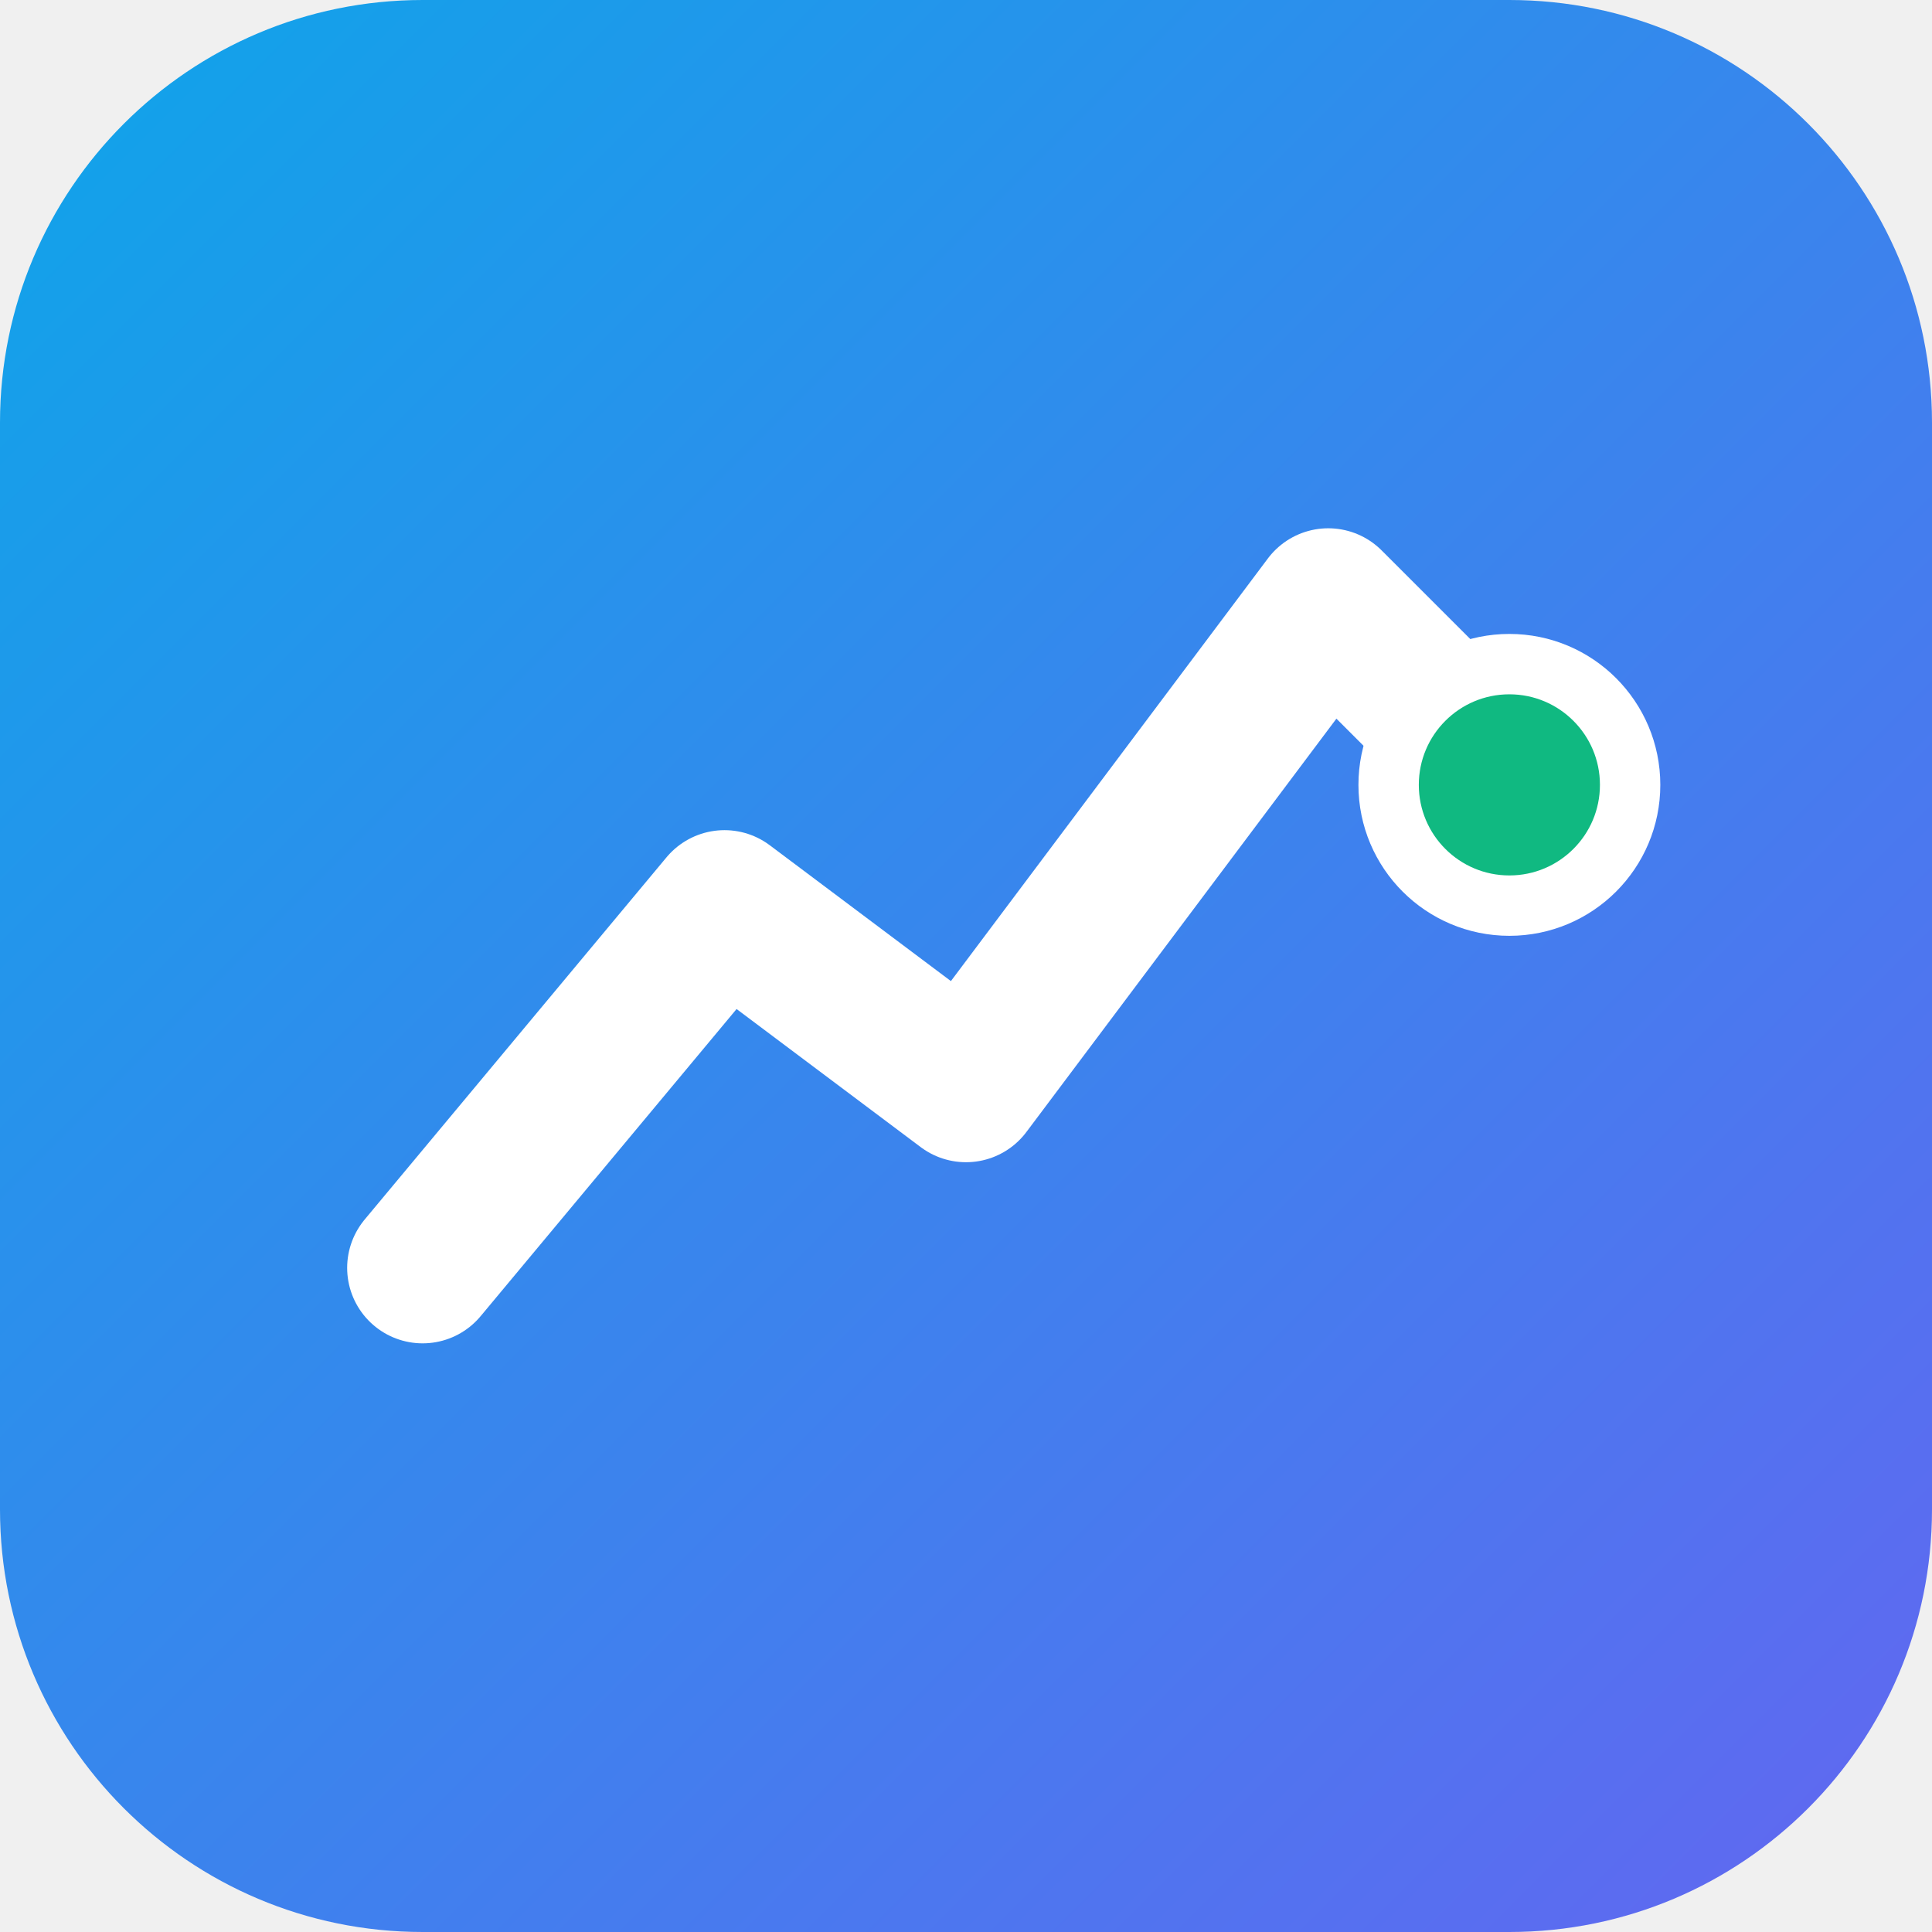
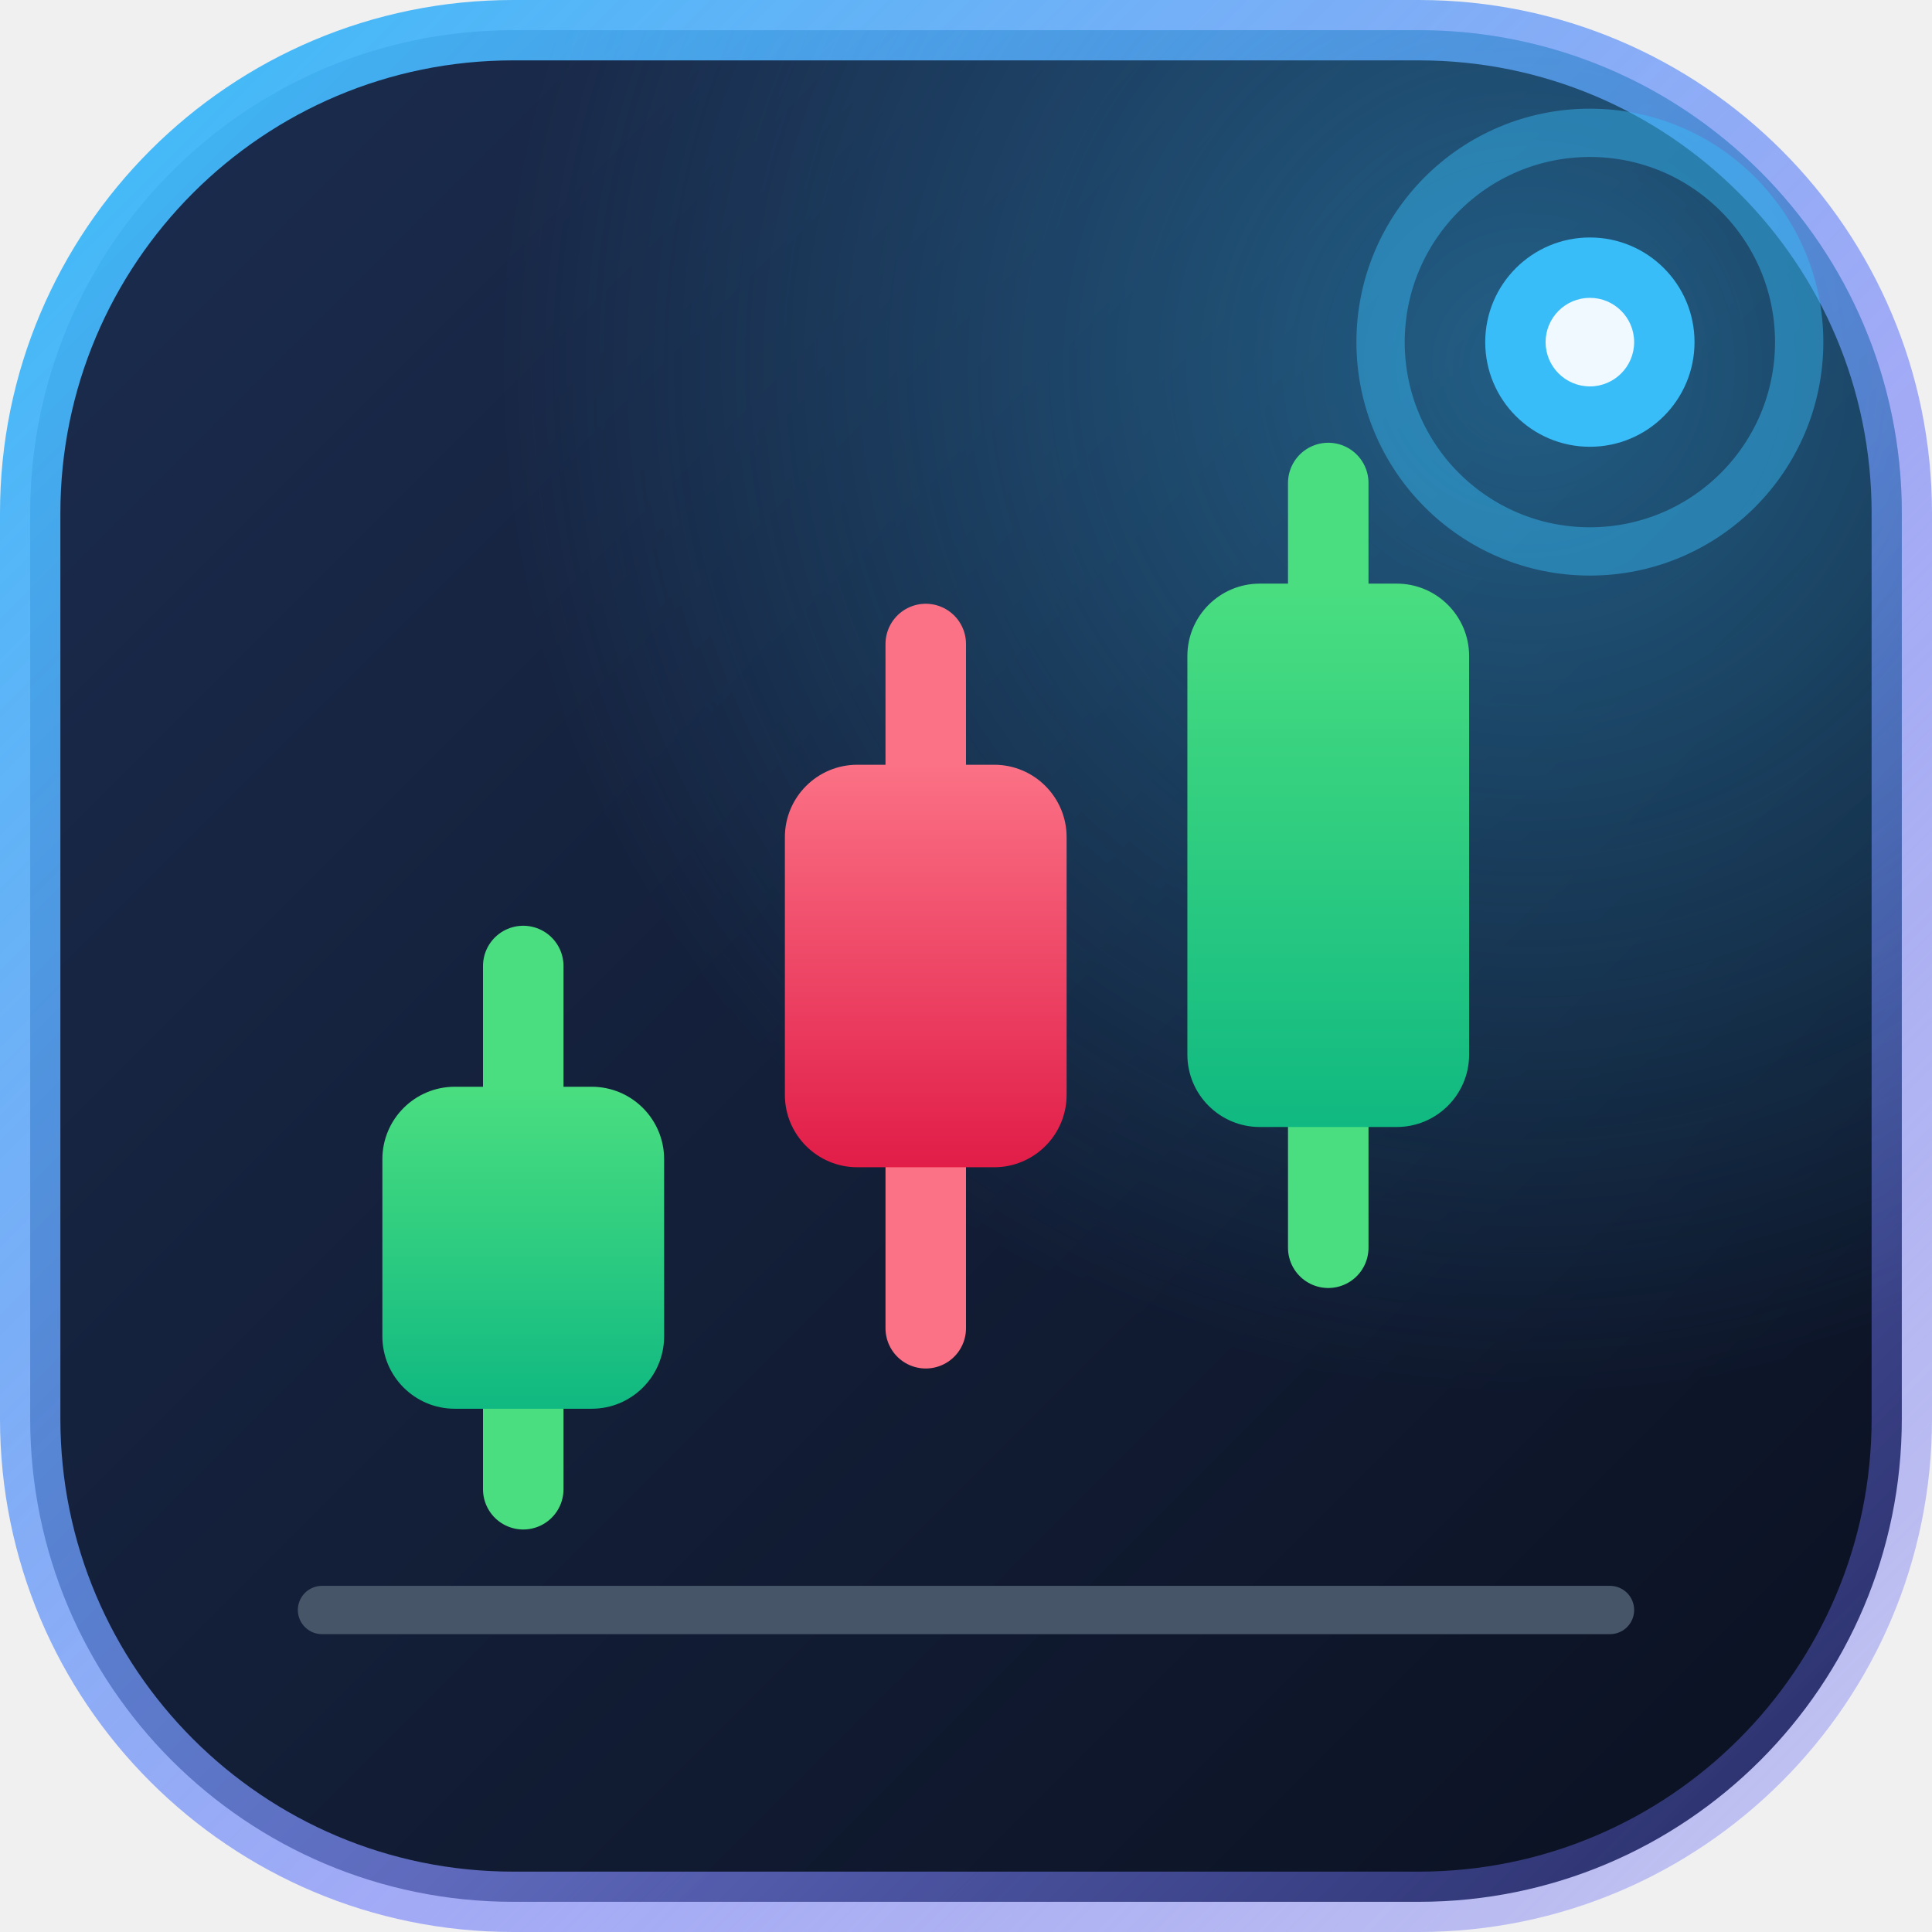
- <svg xmlns="http://www.w3.org/2000/svg" viewBox="0 0 64 64">
+ <svg xmlns="http://www.w3.org/2000/svg" viewBox="0 0 48 48">
  <defs>
-     <linearGradient id="g" x1="0" y1="0" x2="1" y2="1">
-       <stop offset="0" stop-color="#0ea5e9" />
-       <stop offset="1" stop-color="#6366f1" />
+     <linearGradient id="bg" x1="0" y1="0" x2="1" y2="1">
+       <stop offset="0" stop-color="#1c2d50" />
+       <stop offset="1" stop-color="#0a1020" />
    </linearGradient>
+     <linearGradient id="rim" x1="0" y1="0" x2="1" y2="1">
+       <stop offset="0" stop-color="#38bdf8" />
+       <stop offset="0.6" stop-color="#818cf8" stop-opacity="0.7" />
+       <stop offset="1" stop-color="#6366f1" stop-opacity="0.3" />
+     </linearGradient>
+     <linearGradient id="up" x1="0" y1="0" x2="0" y2="1">
+       <stop offset="0" stop-color="#4ade80" />
+       <stop offset="1" stop-color="#10b981" />
+     </linearGradient>
+     <linearGradient id="down" x1="0" y1="0" x2="0" y2="1">
+       <stop offset="0" stop-color="#fb7185" />
+       <stop offset="1" stop-color="#e11d48" />
+     </linearGradient>
+     <radialGradient id="glow" cx="0.8" cy="0.18" r="0.55">
+       <stop offset="0" stop-color="#38bdf8" stop-opacity="0.4" />
+       <stop offset="1" stop-color="#38bdf8" stop-opacity="0" />
+     </radialGradient>
  </defs>
-   <rect width="64" height="64" rx="14" fill="url(#g)" />
-   <path d="M14 42 L24 30 L32 36 L44 20 L50 26" fill="none" stroke="#fff" stroke-width="5" stroke-linecap="round" stroke-linejoin="round" />
-   <circle cx="50" cy="26" r="4" fill="#10b981" stroke="#fff" stroke-width="2" />
+   <rect x="0.75" y="0.75" width="46.5" height="46.5" rx="12" fill="url(#bg)" stroke="url(#rim)" stroke-width="1.5" />
+   <rect x="0.75" y="0.75" width="46.5" height="46.5" rx="12" fill="url(#glow)" />
+   <path d="M8 40 H40" stroke="#475569" stroke-width="1.2" stroke-linecap="round" />
+   <path d="M13 24 V37" stroke="#4ade80" stroke-width="2" stroke-linecap="round" />
+   <rect x="9.5" y="27" width="7" height="8" rx="1.8" fill="url(#up)" />
+   <path d="M23 16 V33" stroke="#fb7185" stroke-width="2" stroke-linecap="round" />
+   <rect x="19.5" y="19" width="7" height="10" rx="1.8" fill="url(#down)" />
+   <path d="M33 12 V31" stroke="#4ade80" stroke-width="2" stroke-linecap="round" />
+   <rect x="29.5" y="14.5" width="7" height="13.5" rx="1.8" fill="url(#up)" />
+   <circle cx="39.5" cy="8.5" r="5.2" fill="none" stroke="#38bdf8" stroke-opacity="0.45" stroke-width="1.2" />
+   <circle cx="39.5" cy="8.5" r="2.6" fill="#38bdf8" />
+   <circle cx="39.5" cy="8.5" r="1.1" fill="#f0f9ff" />
</svg>
